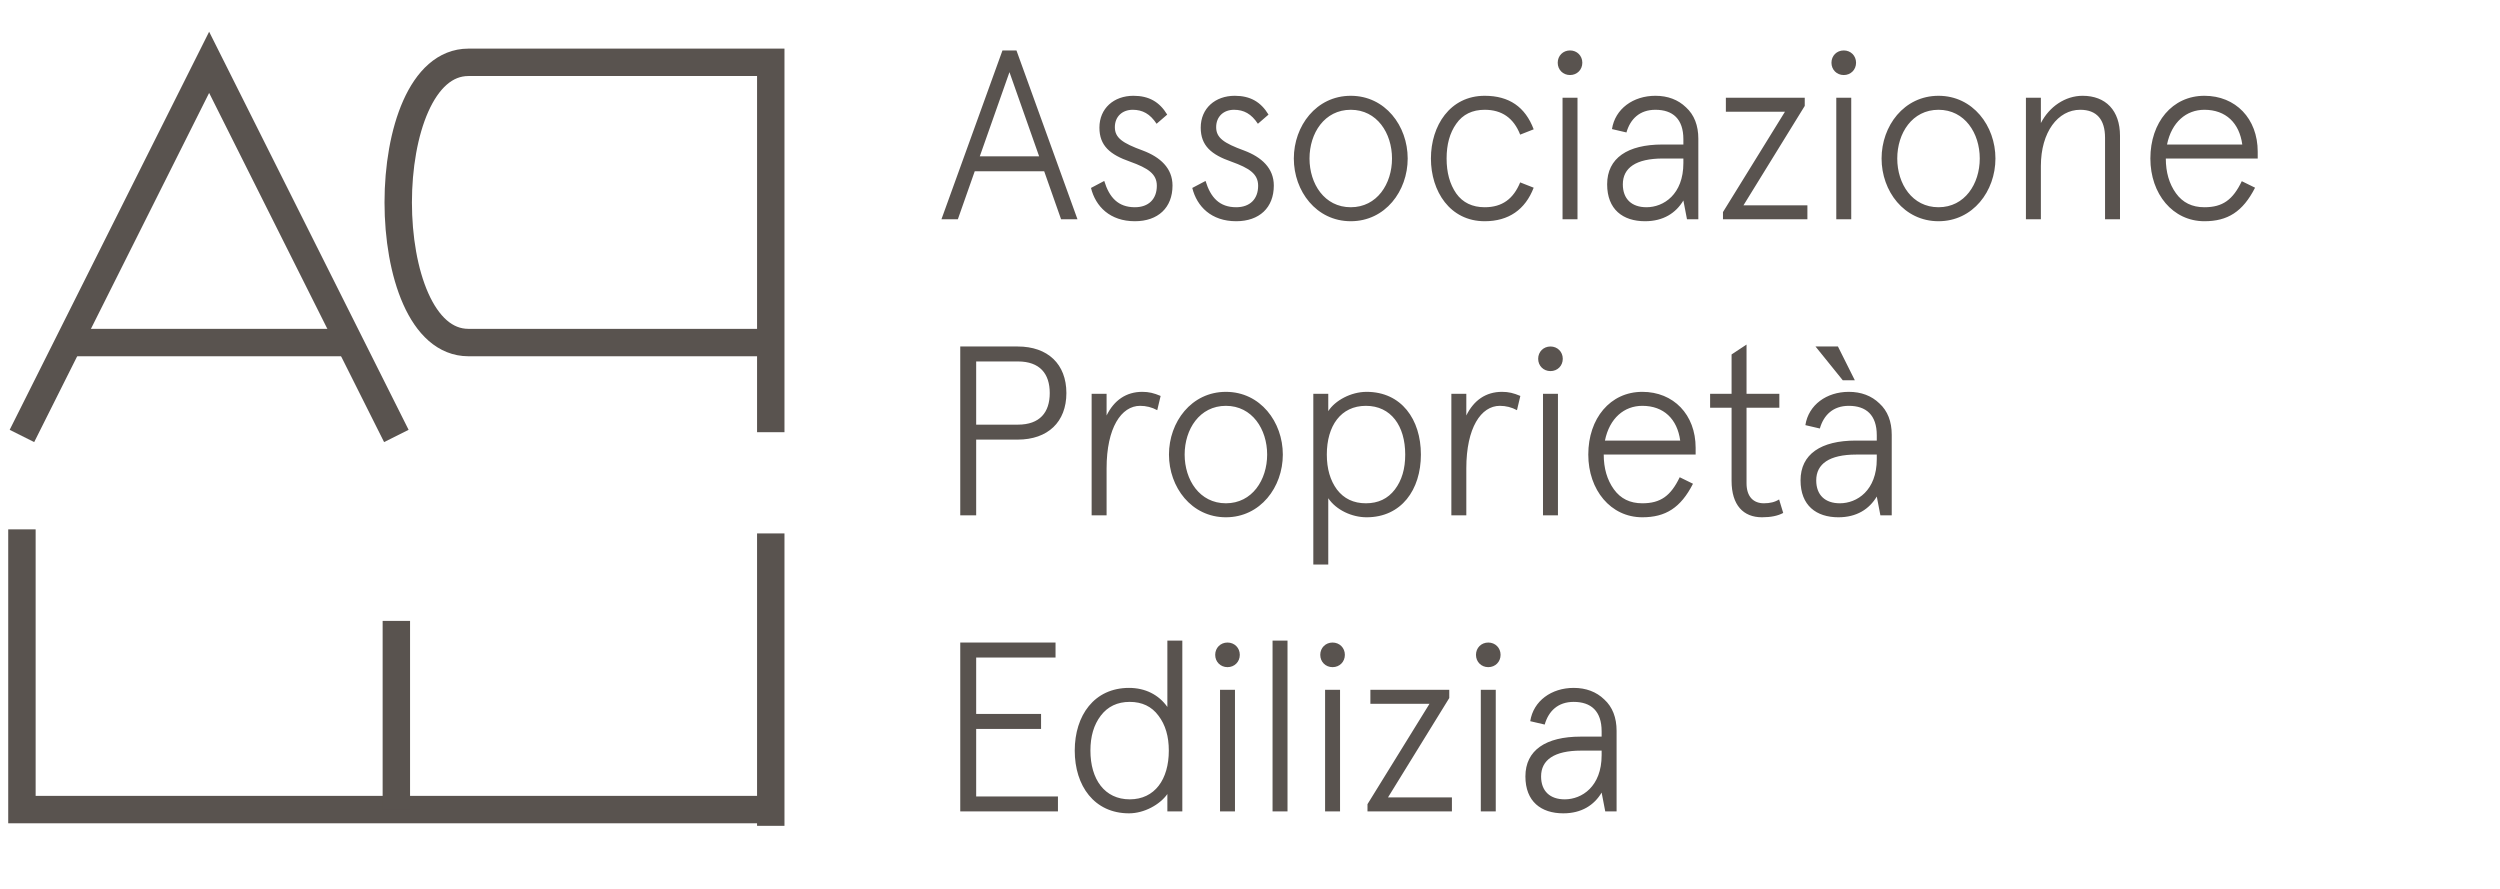
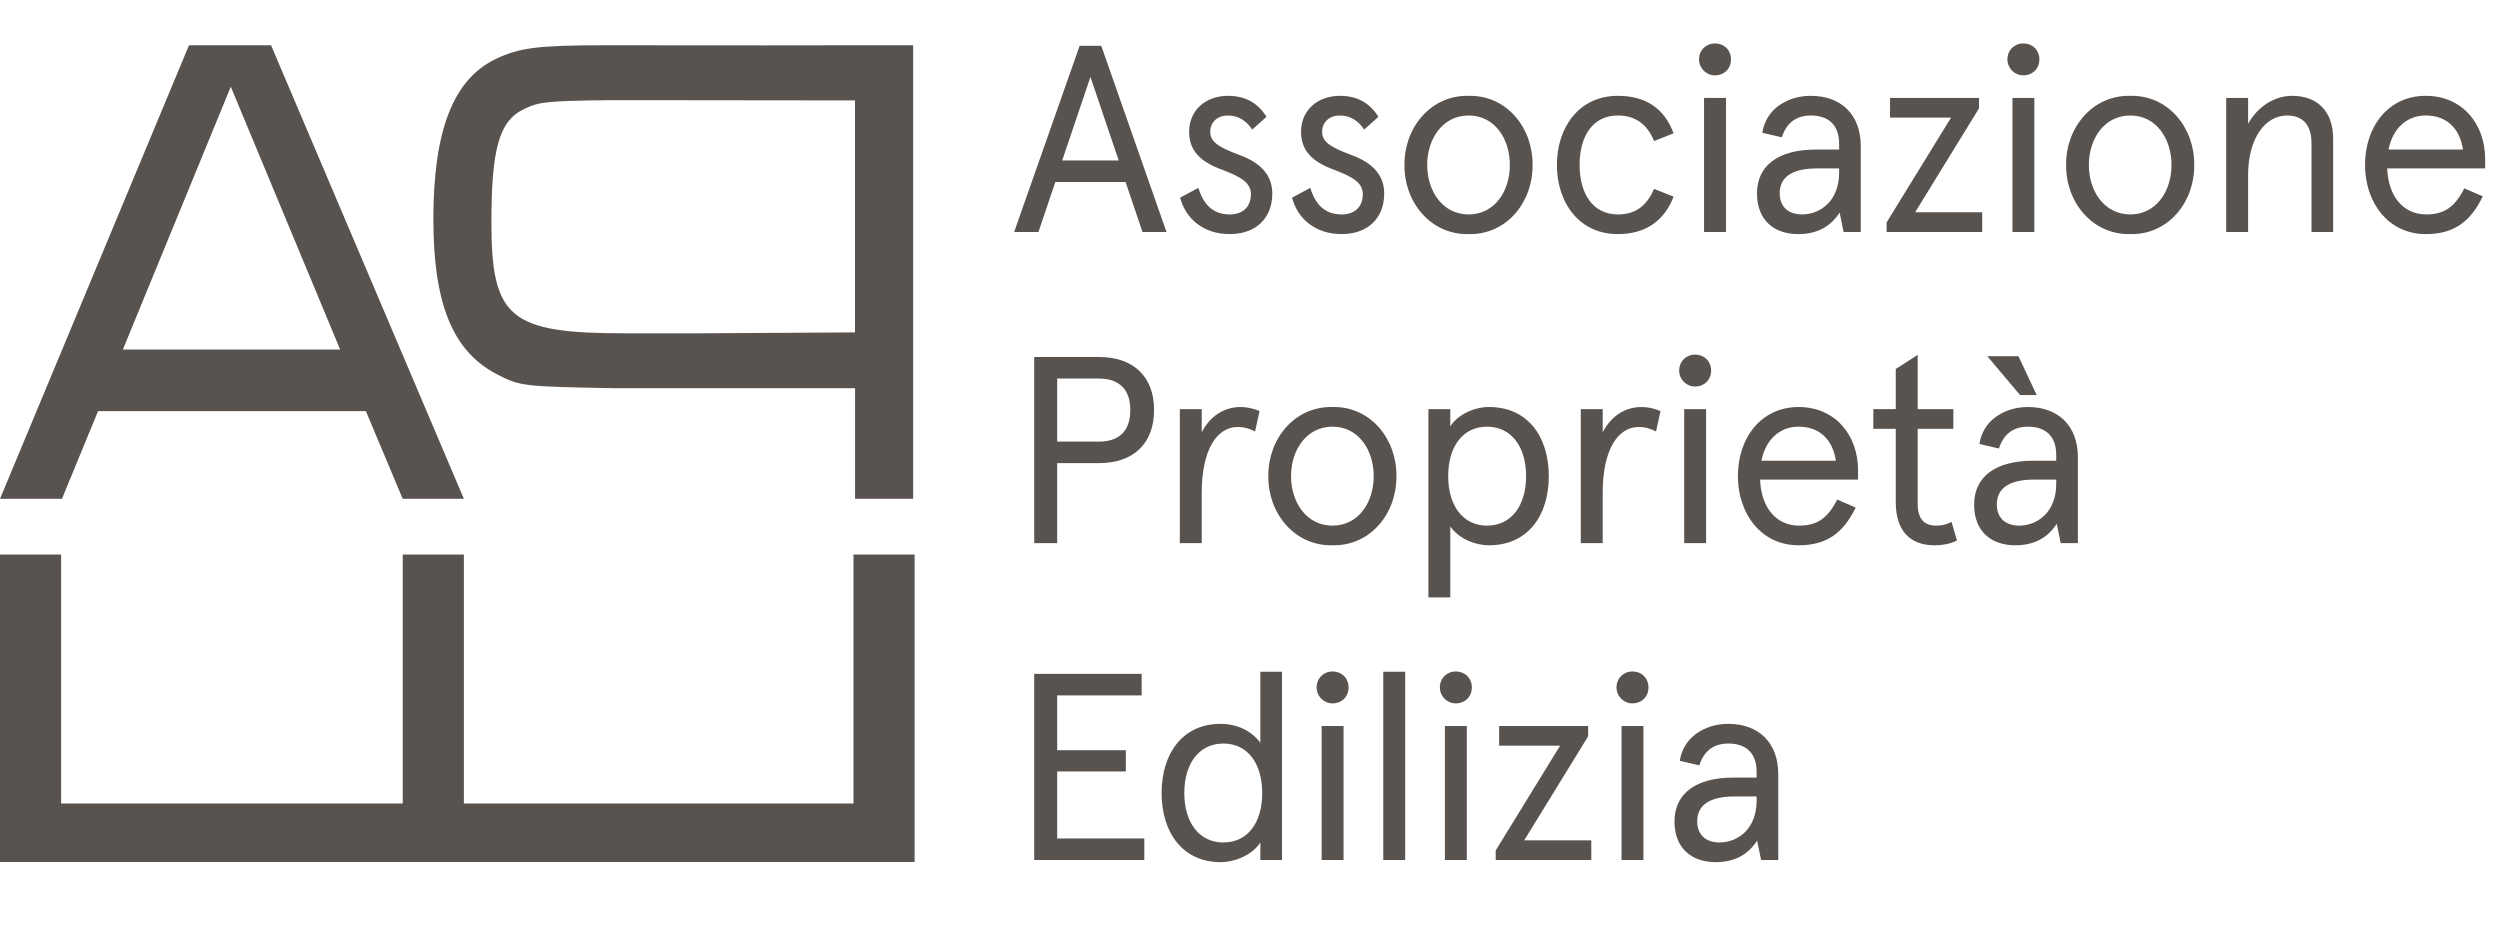
- <svg xmlns="http://www.w3.org/2000/svg" width="228" height="81" viewBox="0 0 228 81" fill="none">
-   <path d="M85.859 20H87.355L88.895 15.622H95.231L96.771 20H98.267L92.701 4.6H91.425L85.859 20ZM89.357 14.258L92.063 6.58L94.769 14.258H89.357ZM99.498 17.14C99.915 18.834 101.235 20.176 103.501 20.176C105.613 20.176 106.933 18.944 106.933 16.92C106.933 15.336 105.811 14.324 104.227 13.73C102.357 13.048 101.675 12.564 101.675 11.596C101.675 10.628 102.357 10.012 103.303 10.012C104.205 10.012 104.887 10.386 105.481 11.288L106.449 10.452C105.745 9.286 104.777 8.736 103.369 8.736C101.587 8.736 100.267 9.88 100.267 11.64C100.267 13.29 101.235 14.104 103.061 14.742C104.711 15.336 105.503 15.864 105.503 16.942C105.503 18.152 104.755 18.9 103.501 18.9C101.983 18.9 101.169 18.02 100.707 16.502L99.498 17.14ZM108.736 17.14C109.154 18.834 110.474 20.176 112.74 20.176C114.852 20.176 116.172 18.944 116.172 16.92C116.172 15.336 115.05 14.324 113.466 13.73C111.596 13.048 110.914 12.564 110.914 11.596C110.914 10.628 111.596 10.012 112.542 10.012C113.444 10.012 114.126 10.386 114.72 11.288L115.688 10.452C114.984 9.286 114.016 8.736 112.608 8.736C110.826 8.736 109.506 9.88 109.506 11.64C109.506 13.29 110.474 14.104 112.3 14.742C113.95 15.336 114.742 15.864 114.742 16.942C114.742 18.152 113.994 18.9 112.74 18.9C111.222 18.9 110.408 18.02 109.946 16.502L108.736 17.14ZM117.997 14.456C117.997 17.426 120.043 20.176 123.189 20.176C126.335 20.176 128.381 17.426 128.381 14.456C128.381 11.486 126.335 8.736 123.189 8.736C120.043 8.736 117.997 11.486 117.997 14.456ZM126.951 14.456C126.951 16.766 125.587 18.9 123.189 18.9C120.791 18.9 119.427 16.766 119.427 14.456C119.427 12.146 120.791 10.012 123.189 10.012C125.587 10.012 126.951 12.146 126.951 14.456ZM130.5 14.456C130.5 17.448 132.238 20.176 135.406 20.176C137.584 20.176 139.102 19.12 139.872 17.118L138.64 16.634C138.024 18.13 137.012 18.9 135.406 18.9C134.284 18.9 133.404 18.482 132.81 17.646C132.216 16.788 131.93 15.732 131.93 14.456C131.93 13.18 132.216 12.124 132.81 11.288C133.404 10.43 134.284 10.012 135.406 10.012C136.968 10.012 138.046 10.76 138.64 12.278L139.872 11.794C139.102 9.748 137.628 8.736 135.406 8.736C132.238 8.736 130.5 11.464 130.5 14.456ZM142.504 20H143.868V8.912H142.504V20ZM142.064 5.722C142.064 6.36 142.548 6.844 143.186 6.844C143.824 6.844 144.308 6.36 144.308 5.722C144.308 5.084 143.824 4.6 143.186 4.6C142.548 4.6 142.064 5.084 142.064 5.722ZM146.572 16.81C146.572 19.098 148.002 20.176 150.026 20.176C151.698 20.176 152.842 19.428 153.524 18.284L153.854 20H154.888V12.652C154.888 11.442 154.514 10.474 153.766 9.792C153.04 9.088 152.094 8.736 150.972 8.736C148.948 8.736 147.298 9.924 147.012 11.772L148.332 12.08C148.684 10.848 149.542 10.012 150.972 10.012C152.556 10.012 153.524 10.848 153.524 12.696V13.18H151.61C148.442 13.18 146.572 14.412 146.572 16.81ZM153.524 14.874C153.524 17.734 151.72 18.9 150.158 18.9C148.816 18.9 148.002 18.152 148.002 16.81C148.002 15.314 149.19 14.456 151.654 14.456H153.524V14.874ZM157.135 20H164.835V18.724H159.005L164.593 9.66V8.912H157.399V10.188H162.789L157.135 19.34V20ZM167.469 20H168.833V8.912H167.469V20ZM167.029 5.722C167.029 6.36 167.513 6.844 168.151 6.844C168.789 6.844 169.273 6.36 169.273 5.722C169.273 5.084 168.789 4.6 168.151 4.6C167.513 4.6 167.029 5.084 167.029 5.722ZM171.6 14.456C171.6 17.426 173.646 20.176 176.792 20.176C179.938 20.176 181.984 17.426 181.984 14.456C181.984 11.486 179.938 8.736 176.792 8.736C173.646 8.736 171.6 11.486 171.6 14.456ZM180.554 14.456C180.554 16.766 179.19 18.9 176.792 18.9C174.394 18.9 173.03 16.766 173.03 14.456C173.03 12.146 174.394 10.012 176.792 10.012C179.19 10.012 180.554 12.146 180.554 14.456ZM184.764 20H186.128V15.138C186.128 12.036 187.69 10.012 189.714 10.012C191.232 10.012 191.98 10.914 191.98 12.564V20H193.344V12.388C193.344 10.078 192.046 8.736 189.934 8.736C188.35 8.736 186.898 9.726 186.128 11.222V8.912H184.764V20ZM205.904 13.84C205.904 10.804 203.88 8.736 201.042 8.736C198.116 8.736 196.114 11.156 196.114 14.456C196.114 17.69 198.16 20.176 201.042 20.176C203.154 20.176 204.54 19.318 205.662 17.118L204.452 16.524C203.638 18.218 202.714 18.9 201.042 18.9C199.92 18.9 199.062 18.482 198.446 17.624C197.83 16.766 197.522 15.71 197.522 14.456H205.904V13.84ZM197.632 13.18C198.05 11.134 199.392 10.012 201.042 10.012C203 10.012 204.232 11.222 204.496 13.18H197.632ZM87.575 47H89.027V40.092H92.811C95.561 40.092 97.255 38.486 97.255 35.846C97.255 33.206 95.561 31.6 92.811 31.6H87.575V47ZM89.027 38.728V32.964H92.833C94.835 32.964 95.737 34.086 95.737 35.846C95.737 37.606 94.835 38.728 92.833 38.728H89.027ZM99.557 47H100.921V42.71C100.921 39.014 102.263 37.012 103.979 37.012C104.529 37.012 105.057 37.144 105.541 37.408L105.849 36.11C105.233 35.846 104.771 35.736 104.177 35.736C102.703 35.736 101.603 36.506 100.921 37.892V35.912H99.557V47ZM106.61 41.456C106.61 44.426 108.656 47.176 111.802 47.176C114.948 47.176 116.994 44.426 116.994 41.456C116.994 38.486 114.948 35.736 111.802 35.736C108.656 35.736 106.61 38.486 106.61 41.456ZM115.564 41.456C115.564 43.766 114.2 45.9 111.802 45.9C109.404 45.9 108.04 43.766 108.04 41.456C108.04 39.146 109.404 37.012 111.802 37.012C114.2 37.012 115.564 39.146 115.564 41.456ZM119.774 51.488H121.138V46.098V45.438C121.864 46.516 123.294 47.176 124.636 47.176C127.804 47.176 129.586 44.668 129.586 41.456C129.586 38.244 127.804 35.736 124.636 35.736C123.206 35.736 121.754 36.528 121.138 37.496V36.836V35.912H119.774V51.488ZM128.156 41.456C128.156 42.754 127.848 43.81 127.21 44.646C126.572 45.482 125.692 45.9 124.57 45.9C123.448 45.9 122.568 45.482 121.93 44.646C121.314 43.81 121.006 42.754 121.006 41.456C121.006 38.838 122.282 37.012 124.57 37.012C126.858 37.012 128.156 38.838 128.156 41.456ZM132.364 47H133.728V42.71C133.728 39.014 135.07 37.012 136.786 37.012C137.336 37.012 137.864 37.144 138.348 37.408L138.656 36.11C138.04 35.846 137.578 35.736 136.984 35.736C135.51 35.736 134.41 36.506 133.728 37.892V35.912H132.364V47ZM140.721 47H142.085V35.912H140.721V47ZM140.281 32.722C140.281 33.36 140.765 33.844 141.403 33.844C142.041 33.844 142.525 33.36 142.525 32.722C142.525 32.084 142.041 31.6 141.403 31.6C140.765 31.6 140.281 32.084 140.281 32.722ZM154.642 40.84C154.642 37.804 152.618 35.736 149.78 35.736C146.854 35.736 144.852 38.156 144.852 41.456C144.852 44.69 146.898 47.176 149.78 47.176C151.892 47.176 153.278 46.318 154.4 44.118L153.19 43.524C152.376 45.218 151.452 45.9 149.78 45.9C148.658 45.9 147.8 45.482 147.184 44.624C146.568 43.766 146.26 42.71 146.26 41.456H154.642V40.84ZM146.37 40.18C146.788 38.134 148.13 37.012 149.78 37.012C151.738 37.012 152.97 38.222 153.234 40.18H146.37ZM157.92 43.854C157.92 46.076 158.998 47.176 160.692 47.176C161.506 47.176 162.144 47.044 162.628 46.78L162.254 45.548C161.88 45.79 161.418 45.9 160.868 45.9C159.9 45.9 159.284 45.284 159.284 44.074V37.188H162.276V35.912H159.284V31.424L157.92 32.326V35.912H155.962V37.188H157.92V43.854ZM164.21 43.81C164.21 46.098 165.64 47.176 167.664 47.176C169.336 47.176 170.48 46.428 171.162 45.284L171.492 47H172.526V39.652C172.526 38.442 172.152 37.474 171.404 36.792C170.678 36.088 169.732 35.736 168.61 35.736C166.586 35.736 164.936 36.924 164.65 38.772L165.97 39.08C166.322 37.848 167.18 37.012 168.61 37.012C170.194 37.012 171.162 37.848 171.162 39.696V40.18H169.248C166.08 40.18 164.21 41.412 164.21 43.81ZM171.162 41.874C171.162 44.734 169.358 45.9 167.796 45.9C166.454 45.9 165.64 45.152 165.64 43.81C165.64 42.314 166.828 41.456 169.292 41.456H171.162V41.874ZM168.06 34.68H169.16L167.62 31.6H165.574L168.06 34.68ZM87.575 74H96.485V72.636H89.027V66.476H94.945V65.112H89.027V59.964H96.265V58.6H87.575V74ZM98.016 68.456C98.016 71.668 99.798 74.176 102.966 74.176C104.352 74.176 105.782 73.384 106.464 72.416V73.076V74H107.828V58.424H106.464V63.814V64.474C105.672 63.352 104.44 62.736 102.966 62.736C99.798 62.736 98.016 65.244 98.016 68.456ZM106.596 68.456C106.596 71.074 105.32 72.9 103.032 72.9C100.744 72.9 99.446 71.074 99.446 68.456C99.446 67.158 99.754 66.102 100.392 65.266C101.03 64.43 101.91 64.012 103.032 64.012C104.154 64.012 105.034 64.43 105.65 65.266C106.288 66.102 106.596 67.158 106.596 68.456ZM111.266 74H112.63V62.912H111.266V74ZM110.826 59.722C110.826 60.36 111.31 60.844 111.948 60.844C112.586 60.844 113.07 60.36 113.07 59.722C113.07 59.084 112.586 58.6 111.948 58.6C111.31 58.6 110.826 59.084 110.826 59.722ZM116.057 74H117.421V58.424H116.057V74ZM120.848 74H122.212V62.912H120.848V74ZM120.408 59.722C120.408 60.36 120.892 60.844 121.53 60.844C122.168 60.844 122.652 60.36 122.652 59.722C122.652 59.084 122.168 58.6 121.53 58.6C120.892 58.6 120.408 59.084 120.408 59.722ZM124.715 74H132.415V72.724H126.585L132.173 63.66V62.912H124.979V64.188H130.369L124.715 73.34V74ZM135.049 74H136.413V62.912H135.049V74ZM134.609 59.722C134.609 60.36 135.093 60.844 135.731 60.844C136.369 60.844 136.853 60.36 136.853 59.722C136.853 59.084 136.369 58.6 135.731 58.6C135.093 58.6 134.609 59.084 134.609 59.722ZM139.117 70.81C139.117 73.098 140.547 74.176 142.571 74.176C144.243 74.176 145.387 73.428 146.069 72.284L146.399 74H147.433V66.652C147.433 65.442 147.059 64.474 146.311 63.792C145.585 63.088 144.639 62.736 143.517 62.736C141.493 62.736 139.843 63.924 139.557 65.772L140.877 66.08C141.229 64.848 142.087 64.012 143.517 64.012C145.101 64.012 146.069 64.848 146.069 66.696V67.18H144.155C140.987 67.18 139.117 68.412 139.117 70.81ZM146.069 68.874C146.069 71.734 144.265 72.9 142.703 72.9C141.361 72.9 140.547 72.152 140.547 70.81C140.547 69.314 141.735 68.456 144.199 68.456H146.069V68.874Z" fill="#59534f" />
-   <path d="M70.294 39.419V31.241M70.294 31.241V5.684H42.72C34.184 5.684 34.184 31.241 42.72 31.241H70.294Z" stroke="#59534f" stroke-width="2.5" />
-   <path d="M2 39.759L19.073 5.684L36.147 39.759" stroke="#59534f" stroke-width="2.5" />
-   <path d="M2 48.278V73.834H70.294" stroke="#59534f" stroke-width="2.5" />
-   <path d="M6.268 31.241H31.879" stroke="#59534f" stroke-width="2.5" />
-   <path d="M36.147 73.834L36.147 56.626" stroke="#59534f" stroke-width="2.5" />
-   <path d="M70.294 75.316L70.294 48.648" stroke="#59534f" stroke-width="2.5" />
+ <svg xmlns="http://www.w3.org/2000/svg" width="181" height="68" viewBox="0 0 181 68" fill="none">
+   <path d="M7.098 29.768H26.491L29.155 36.114H33.585L19.625 3.277H13.683L0 36.114H4.486L7.098 29.768ZM16.709 6.28L24.628 25.308H8.895L16.709 6.28Z" fill="#59534f" />
+   <path d="M61.792 40.149V58.173H33.585V40.149H29.159V58.173H4.425V40.149H0V58.173V62.408H4.425H29.159H33.585H61.792H66.213H66.218V40.149H61.792Z" fill="#59534f" />
+   <path d="M35.915 27.065C37.652 27.982 37.933 27.982 44.384 28.105H61.906V36.114H66.112V3.277H61.906L55.207 3.285L43.77 3.277C38.946 3.277 37.603 3.461 35.919 4.256C32.836 5.723 31.376 9.393 31.376 15.873C31.376 21.989 32.779 25.414 35.919 27.065H35.915ZM37.876 7.926C38.998 7.378 39.446 7.316 43.875 7.255H48.398L61.902 7.271V24.066L50.534 24.132H45.221C36.924 24.132 35.578 23.03 35.578 16.119C35.578 10.798 36.139 8.783 37.876 7.926Z" fill="#59534f" />
+   <path d="M73.424 16.795H75.183L76.406 13.176H81.491L82.715 16.795H84.454L79.732 3.318H78.165L73.424 16.795ZM76.903 11.616L78.948 5.571L80.994 11.616H76.903ZM85.442 14.312C85.824 15.775 87.067 16.949 89.036 16.949C90.89 16.949 92.114 15.832 92.114 14.004C92.114 12.733 91.33 11.809 89.762 11.231C88.156 10.634 87.621 10.249 87.621 9.537C87.621 8.824 88.175 8.362 88.883 8.362C89.628 8.362 90.221 8.709 90.661 9.383L91.693 8.459C91.062 7.438 90.144 6.938 88.902 6.938C87.277 6.938 86.092 7.997 86.092 9.537C86.092 10.942 86.952 11.732 88.481 12.29C89.858 12.81 90.565 13.233 90.565 14.061C90.565 14.985 89.972 15.524 89.036 15.524C87.831 15.524 87.143 14.831 86.761 13.599L85.442 14.312ZM93.544 14.312C93.926 15.775 95.169 16.949 97.138 16.949C98.992 16.949 100.216 15.832 100.216 14.004C100.216 12.733 99.432 11.809 97.865 11.231C96.259 10.634 95.723 10.249 95.723 9.537C95.723 8.824 96.278 8.362 96.985 8.362C97.731 8.362 98.323 8.709 98.763 9.383L99.795 8.459C99.164 7.438 98.247 6.938 97.004 6.938C95.379 6.938 94.194 7.997 94.194 9.537C94.194 10.942 95.054 11.732 96.584 12.29C97.96 12.81 98.667 13.233 98.667 14.061C98.667 14.985 98.075 15.524 97.138 15.524C95.934 15.524 95.246 14.831 94.863 13.599L93.544 14.312ZM101.685 11.943C101.647 14.581 103.54 17.007 106.331 16.949C109.122 17.007 110.995 14.581 110.957 11.943C110.995 9.306 109.122 6.88 106.331 6.938C103.54 6.88 101.647 9.306 101.685 11.943ZM109.313 11.943C109.313 13.83 108.223 15.524 106.331 15.524C104.438 15.524 103.329 13.83 103.329 11.943C103.329 10.057 104.438 8.362 106.331 8.362C108.223 8.362 109.313 10.057 109.313 11.943ZM112.719 11.943C112.719 14.62 114.286 16.949 117.135 16.949C119.104 16.949 120.48 16.025 121.168 14.235L119.754 13.676C119.218 14.908 118.415 15.524 117.135 15.524C115.319 15.524 114.363 14.023 114.363 11.943C114.363 9.845 115.319 8.362 117.135 8.362C118.377 8.362 119.257 8.978 119.754 10.211L121.168 9.652C120.499 7.843 119.142 6.938 117.135 6.938C114.286 6.938 112.719 9.267 112.719 11.943ZM123.373 16.795H124.96V7.092H123.373V16.795ZM123.01 4.3C123.01 4.935 123.526 5.455 124.157 5.455C124.826 5.455 125.323 4.974 125.323 4.3C125.323 3.626 124.826 3.145 124.157 3.145C123.526 3.145 123.01 3.626 123.01 4.3ZM127.206 14.004C127.206 15.948 128.449 16.949 130.189 16.949C131.527 16.949 132.521 16.429 133.19 15.39L133.477 16.795H134.719V10.576C134.719 8.266 133.266 6.938 131.106 6.938C130.208 6.938 129.424 7.188 128.755 7.669C128.105 8.151 127.723 8.805 127.589 9.614L129.003 9.941C129.347 8.882 130.055 8.362 131.106 8.362C132.33 8.362 133.152 8.998 133.152 10.403V10.827H131.469C128.812 10.827 127.206 11.943 127.206 14.004ZM133.152 12.502C133.152 14.581 131.756 15.524 130.475 15.524C129.462 15.524 128.85 14.966 128.85 13.984C128.85 12.829 129.749 12.194 131.527 12.194H133.152V12.502ZM136.591 16.795H143.511V15.37H138.655L143.282 7.843V7.092H136.839V8.516H141.255L136.591 16.102V16.795ZM145.701 16.795H147.287V7.092H145.701V16.795ZM145.337 4.3C145.337 4.935 145.853 5.455 146.484 5.455C147.153 5.455 147.65 4.974 147.65 4.3C147.65 3.626 147.153 3.145 146.484 3.145C145.853 3.145 145.337 3.626 145.337 4.3ZM149.589 11.943C149.551 14.581 151.444 17.007 154.235 16.949C157.026 17.007 158.899 14.581 158.861 11.943C158.899 9.306 157.026 6.88 154.235 6.938C151.444 6.88 149.551 9.306 149.589 11.943ZM157.217 11.943C157.217 13.83 156.127 15.524 154.235 15.524C152.342 15.524 151.233 13.83 151.233 11.943C151.233 10.057 152.342 8.362 154.235 8.362C156.127 8.362 157.217 10.057 157.217 11.943ZM161.177 16.795H162.764V12.656C162.764 10.018 164.006 8.362 165.574 8.362C166.74 8.362 167.352 9.055 167.352 10.384V16.795H168.919V10.037C168.919 8.054 167.772 6.938 165.956 6.938C164.656 6.938 163.452 7.727 162.764 8.959V7.092H161.177V16.795ZM179.925 11.52C179.925 8.978 178.281 6.938 175.624 6.938C172.89 6.938 171.227 9.19 171.227 11.943C171.227 14.639 172.89 16.949 175.624 16.949C177.593 16.949 178.835 16.121 179.753 14.215L178.415 13.638C177.746 14.966 176.981 15.524 175.662 15.524C173.961 15.524 172.909 14.177 172.833 12.194H179.925V11.52ZM172.928 10.827C173.253 9.229 174.305 8.362 175.624 8.362C177.153 8.362 178.09 9.306 178.319 10.827H172.928ZM74.877 39.325H76.54V33.53H79.579C82.103 33.53 83.556 32.067 83.556 29.68C83.556 27.311 82.103 25.848 79.579 25.848H74.877V39.325ZM76.54 31.971V27.408H79.56C81.109 27.408 81.835 28.274 81.835 29.68C81.835 31.123 81.109 31.971 79.56 31.971H76.54ZM85.419 39.325H87.006V35.667C87.006 32.568 88.095 30.912 89.625 30.912C90.064 30.912 90.466 31.027 90.867 31.239L91.192 29.757C90.714 29.564 90.256 29.468 89.835 29.468C88.612 29.468 87.617 30.122 87.006 31.297V29.622H85.419V39.325ZM91.828 34.474C91.79 37.111 93.683 39.537 96.474 39.479C99.265 39.537 101.138 37.111 101.1 34.474C101.138 31.836 99.265 29.41 96.474 29.468C93.683 29.41 91.79 31.836 91.828 34.474ZM99.456 34.474C99.456 36.36 98.366 38.055 96.474 38.055C94.581 38.055 93.472 36.36 93.472 34.474C93.472 32.587 94.581 30.892 96.474 30.892C98.366 30.892 99.456 32.587 99.456 34.474ZM103.416 43.253H105.002V38.69V38.112C105.557 38.94 106.723 39.479 107.813 39.479C110.584 39.479 112.133 37.361 112.133 34.474C112.133 31.586 110.584 29.468 107.813 29.468C106.589 29.468 105.461 30.122 105.002 30.873V30.296V29.622H103.416V43.253ZM110.489 34.474C110.489 36.611 109.418 38.055 107.66 38.055C105.92 38.055 104.849 36.611 104.849 34.474C104.849 32.337 105.901 30.892 107.66 30.892C109.418 30.892 110.489 32.337 110.489 34.474ZM114.449 39.325H116.036V35.667C116.036 32.568 117.125 30.912 118.655 30.912C119.094 30.912 119.496 31.027 119.897 31.239L120.222 29.757C119.744 29.564 119.286 29.468 118.865 29.468C117.641 29.468 116.647 30.122 116.036 31.297V29.622H114.449V39.325ZM121.935 39.325H123.522V29.622H121.935V39.325ZM121.572 26.83C121.572 27.465 122.088 27.985 122.719 27.985C123.388 27.985 123.885 27.504 123.885 26.83C123.885 26.156 123.388 25.675 122.719 25.675C122.088 25.675 121.572 26.156 121.572 26.83ZM134.522 34.05C134.522 31.509 132.878 29.468 130.221 29.468C127.487 29.468 125.824 31.72 125.824 34.474C125.824 37.169 127.487 39.479 130.221 39.479C132.19 39.479 133.433 38.651 134.35 36.745L133.012 36.168C132.343 37.496 131.578 38.055 130.259 38.055C128.558 38.055 127.507 36.707 127.43 34.724H134.522V34.05ZM127.526 33.357C127.851 31.759 128.902 30.892 130.221 30.892C131.751 30.892 132.687 31.836 132.917 33.357H127.526ZM137.253 36.36C137.253 38.44 138.305 39.479 140.044 39.479C140.675 39.479 141.23 39.364 141.688 39.133L141.287 37.785C140.981 37.958 140.618 38.055 140.178 38.055C139.28 38.055 138.84 37.535 138.84 36.476V31.047H141.421V29.622H138.84V25.694L137.253 26.715V29.622H135.628V31.047H137.253V36.36ZM142.926 36.534C142.926 38.478 144.168 39.479 145.908 39.479C147.246 39.479 148.24 38.959 148.909 37.92L149.196 39.325H150.439V33.107C150.439 30.796 148.986 29.468 146.826 29.468C145.927 29.468 145.143 29.718 144.474 30.199C143.824 30.681 143.442 31.335 143.308 32.144L144.723 32.471C145.067 31.412 145.774 30.892 146.826 30.892C148.049 30.892 148.871 31.528 148.871 32.933V33.357H147.189C144.532 33.357 142.926 34.474 142.926 36.534ZM148.871 35.032C148.871 37.111 147.476 38.055 146.195 38.055C145.182 38.055 144.57 37.496 144.57 36.514C144.57 35.359 145.468 34.724 147.246 34.724H148.871V35.032ZM146.252 28.601H147.456L146.137 25.79H143.882L146.252 28.601ZM74.877 62.265H82.848V60.706H76.54V55.854H81.51V54.314H76.54V50.347H82.657V48.788H74.877V62.265ZM84.1 57.413C84.1 60.301 85.648 62.419 88.363 62.419C89.586 62.419 90.771 61.764 91.249 60.994V61.572V62.265H92.817V48.634H91.249V53.197V53.775C90.618 52.927 89.586 52.407 88.363 52.407C85.648 52.407 84.1 54.525 84.1 57.413ZM91.383 57.413C91.383 59.57 90.332 60.994 88.573 60.994C86.814 60.994 85.744 59.55 85.744 57.413C85.744 55.276 86.814 53.832 88.573 53.832C90.332 53.832 91.383 55.276 91.383 57.413ZM95.687 62.265H97.274V52.562H95.687V62.265ZM95.324 49.77C95.324 50.405 95.84 50.925 96.471 50.925C97.14 50.925 97.637 50.444 97.637 49.77C97.637 49.096 97.14 48.615 96.471 48.615C95.84 48.615 95.324 49.096 95.324 49.77ZM100.149 62.265H101.735V48.634H100.149V62.265ZM104.611 62.265H106.197V52.562H104.611V62.265ZM104.247 49.77C104.247 50.405 104.764 50.925 105.394 50.925C106.064 50.925 106.561 50.444 106.561 49.77C106.561 49.096 106.064 48.615 105.394 48.615C104.764 48.615 104.247 49.096 104.247 49.77ZM108.289 62.265H115.209V60.84H110.353L114.98 53.312V52.562H108.537V53.986H112.953L108.289 61.572V62.265ZM117.399 62.265H118.985V52.562H117.399V62.265ZM117.035 49.77C117.035 50.405 117.552 50.925 118.182 50.925C118.852 50.925 119.349 50.444 119.349 49.77C119.349 49.096 118.852 48.615 118.182 48.615C117.552 48.615 117.035 49.096 117.035 49.77ZM121.233 59.473C121.233 61.418 122.475 62.419 124.215 62.419C125.553 62.419 126.547 61.899 127.216 60.86L127.503 62.265H128.746V56.046C128.746 53.736 127.293 52.407 125.132 52.407C124.234 52.407 123.45 52.658 122.781 53.139C122.131 53.62 121.749 54.275 121.615 55.084L123.03 55.411C123.374 54.352 124.081 53.832 125.132 53.832C126.356 53.832 127.178 54.468 127.178 55.873V56.297H125.496C122.838 56.297 121.233 57.413 121.233 59.473ZM127.178 57.972C127.178 60.051 125.782 60.994 124.502 60.994C123.488 60.994 122.877 60.436 122.877 59.454C122.877 58.299 123.775 57.664 125.553 57.664H127.178V57.972Z" fill="#59534f" />
</svg>
